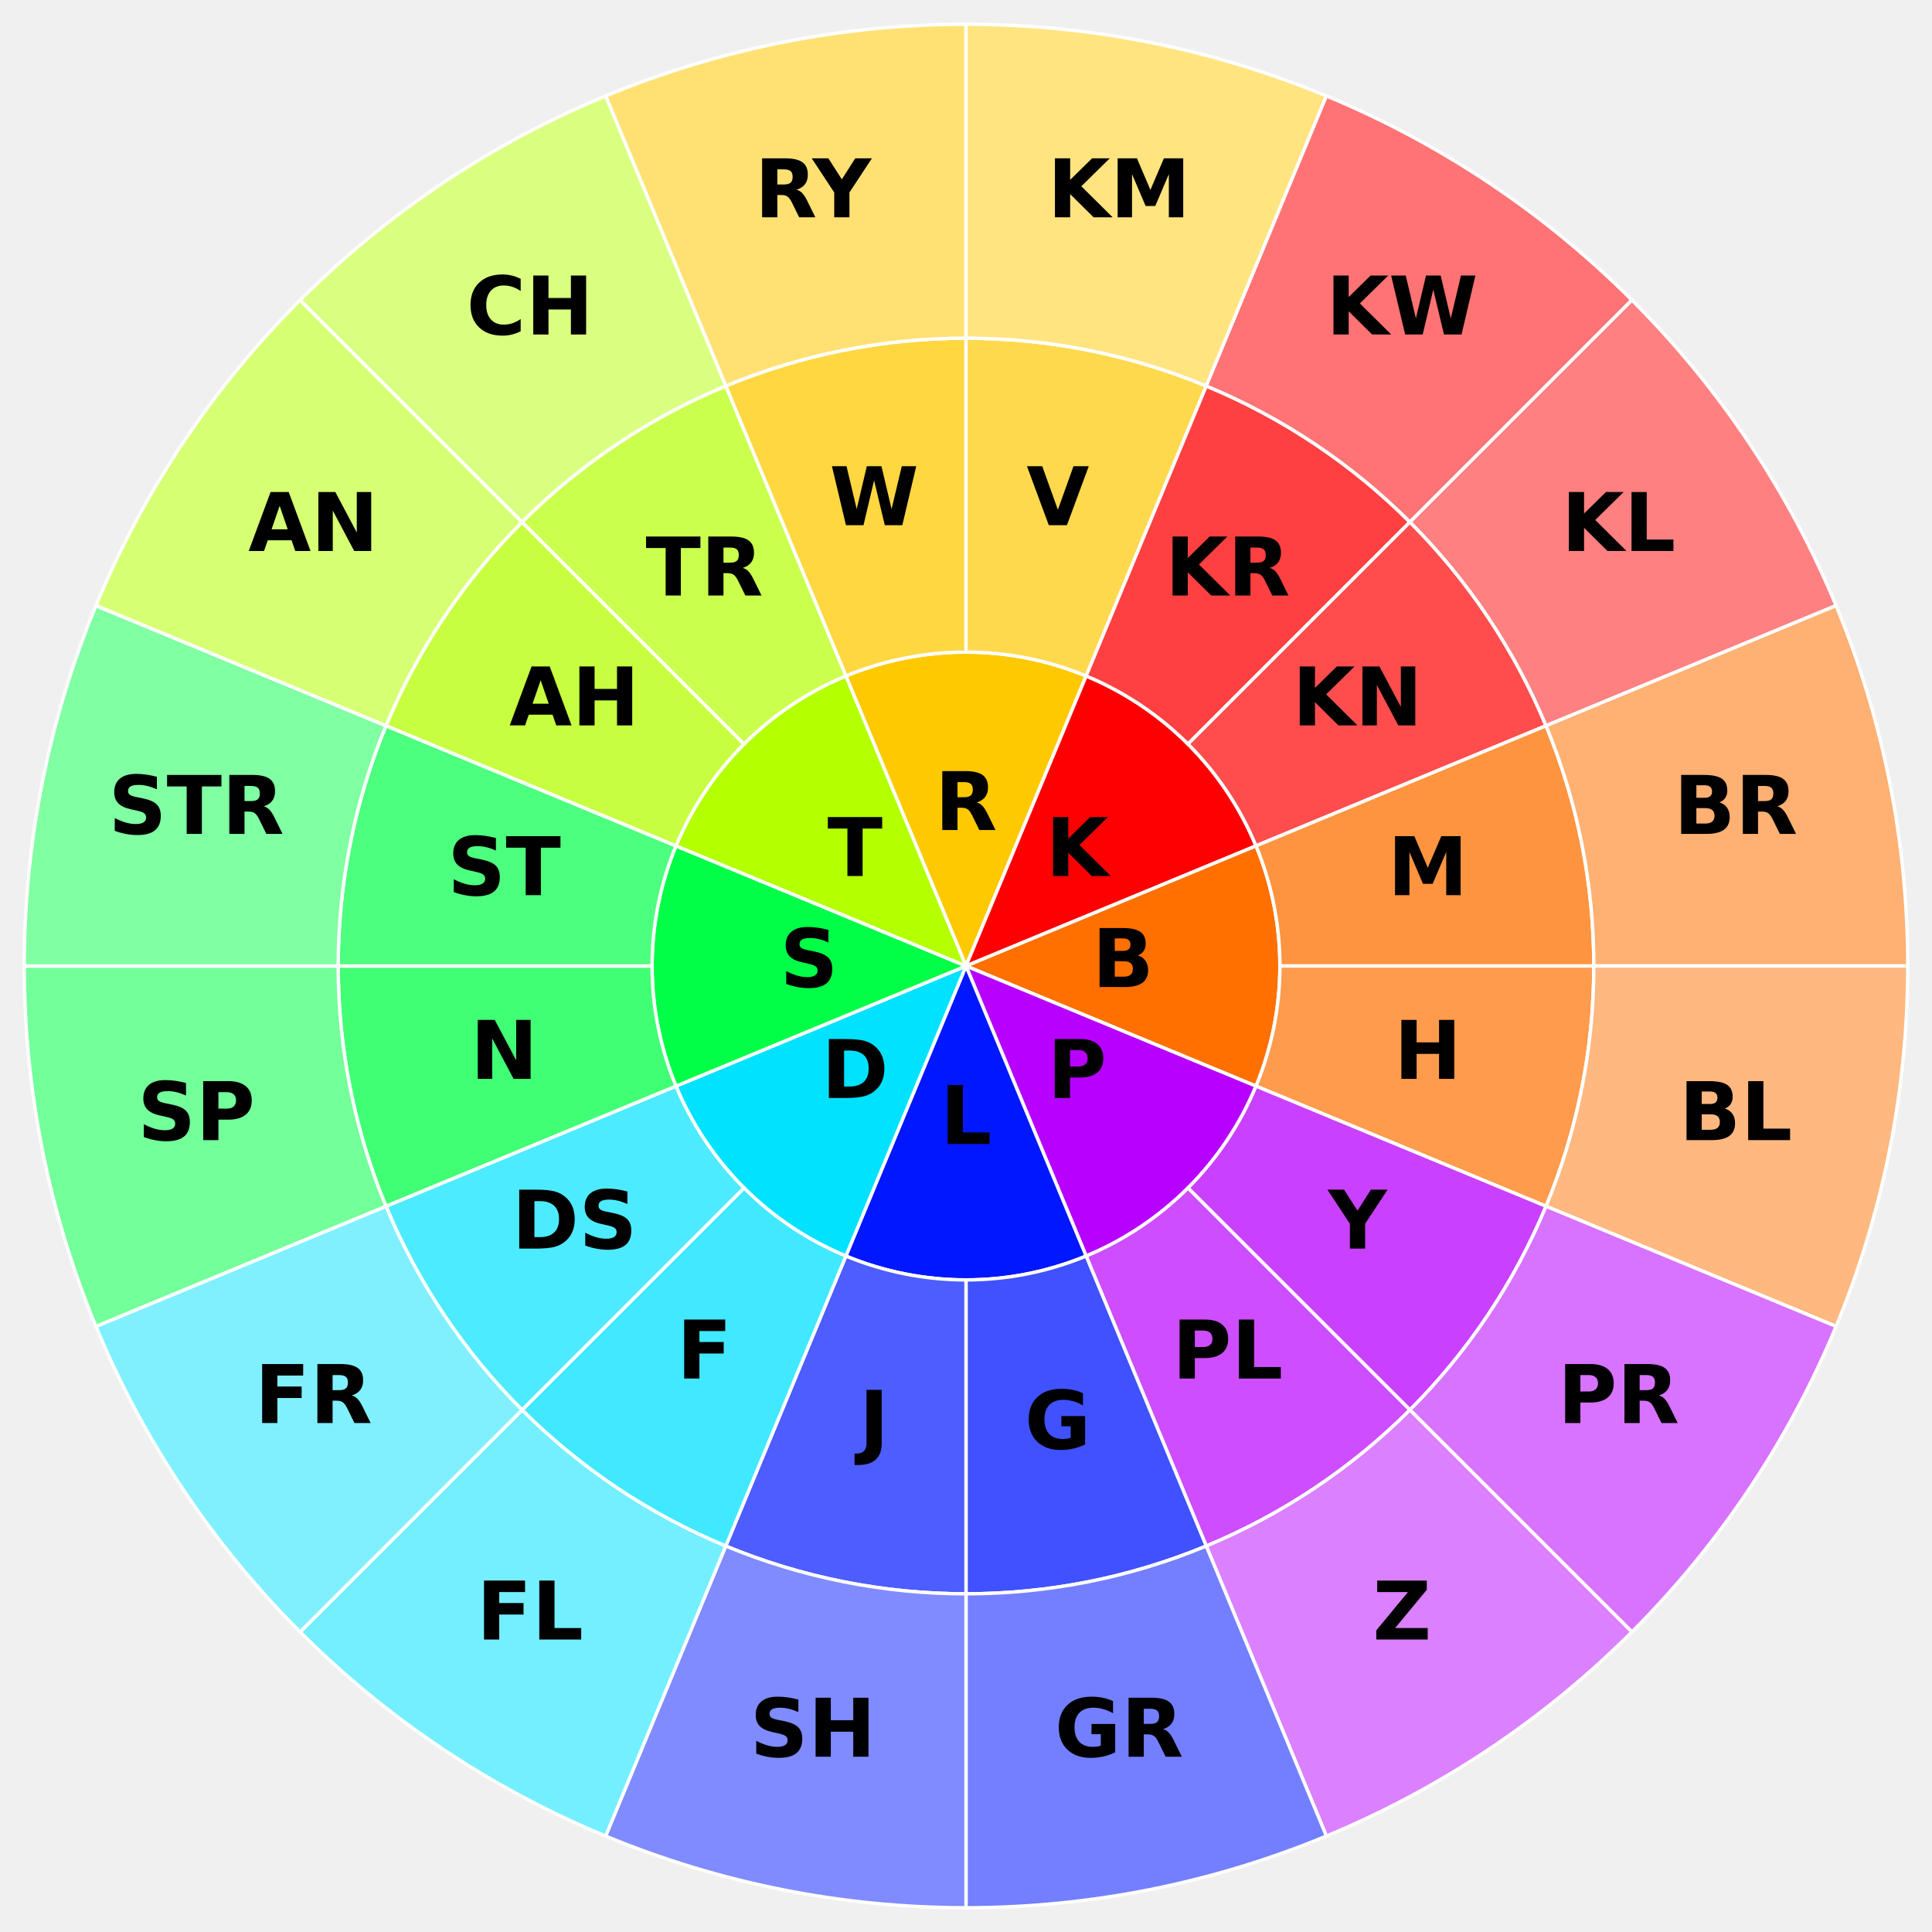
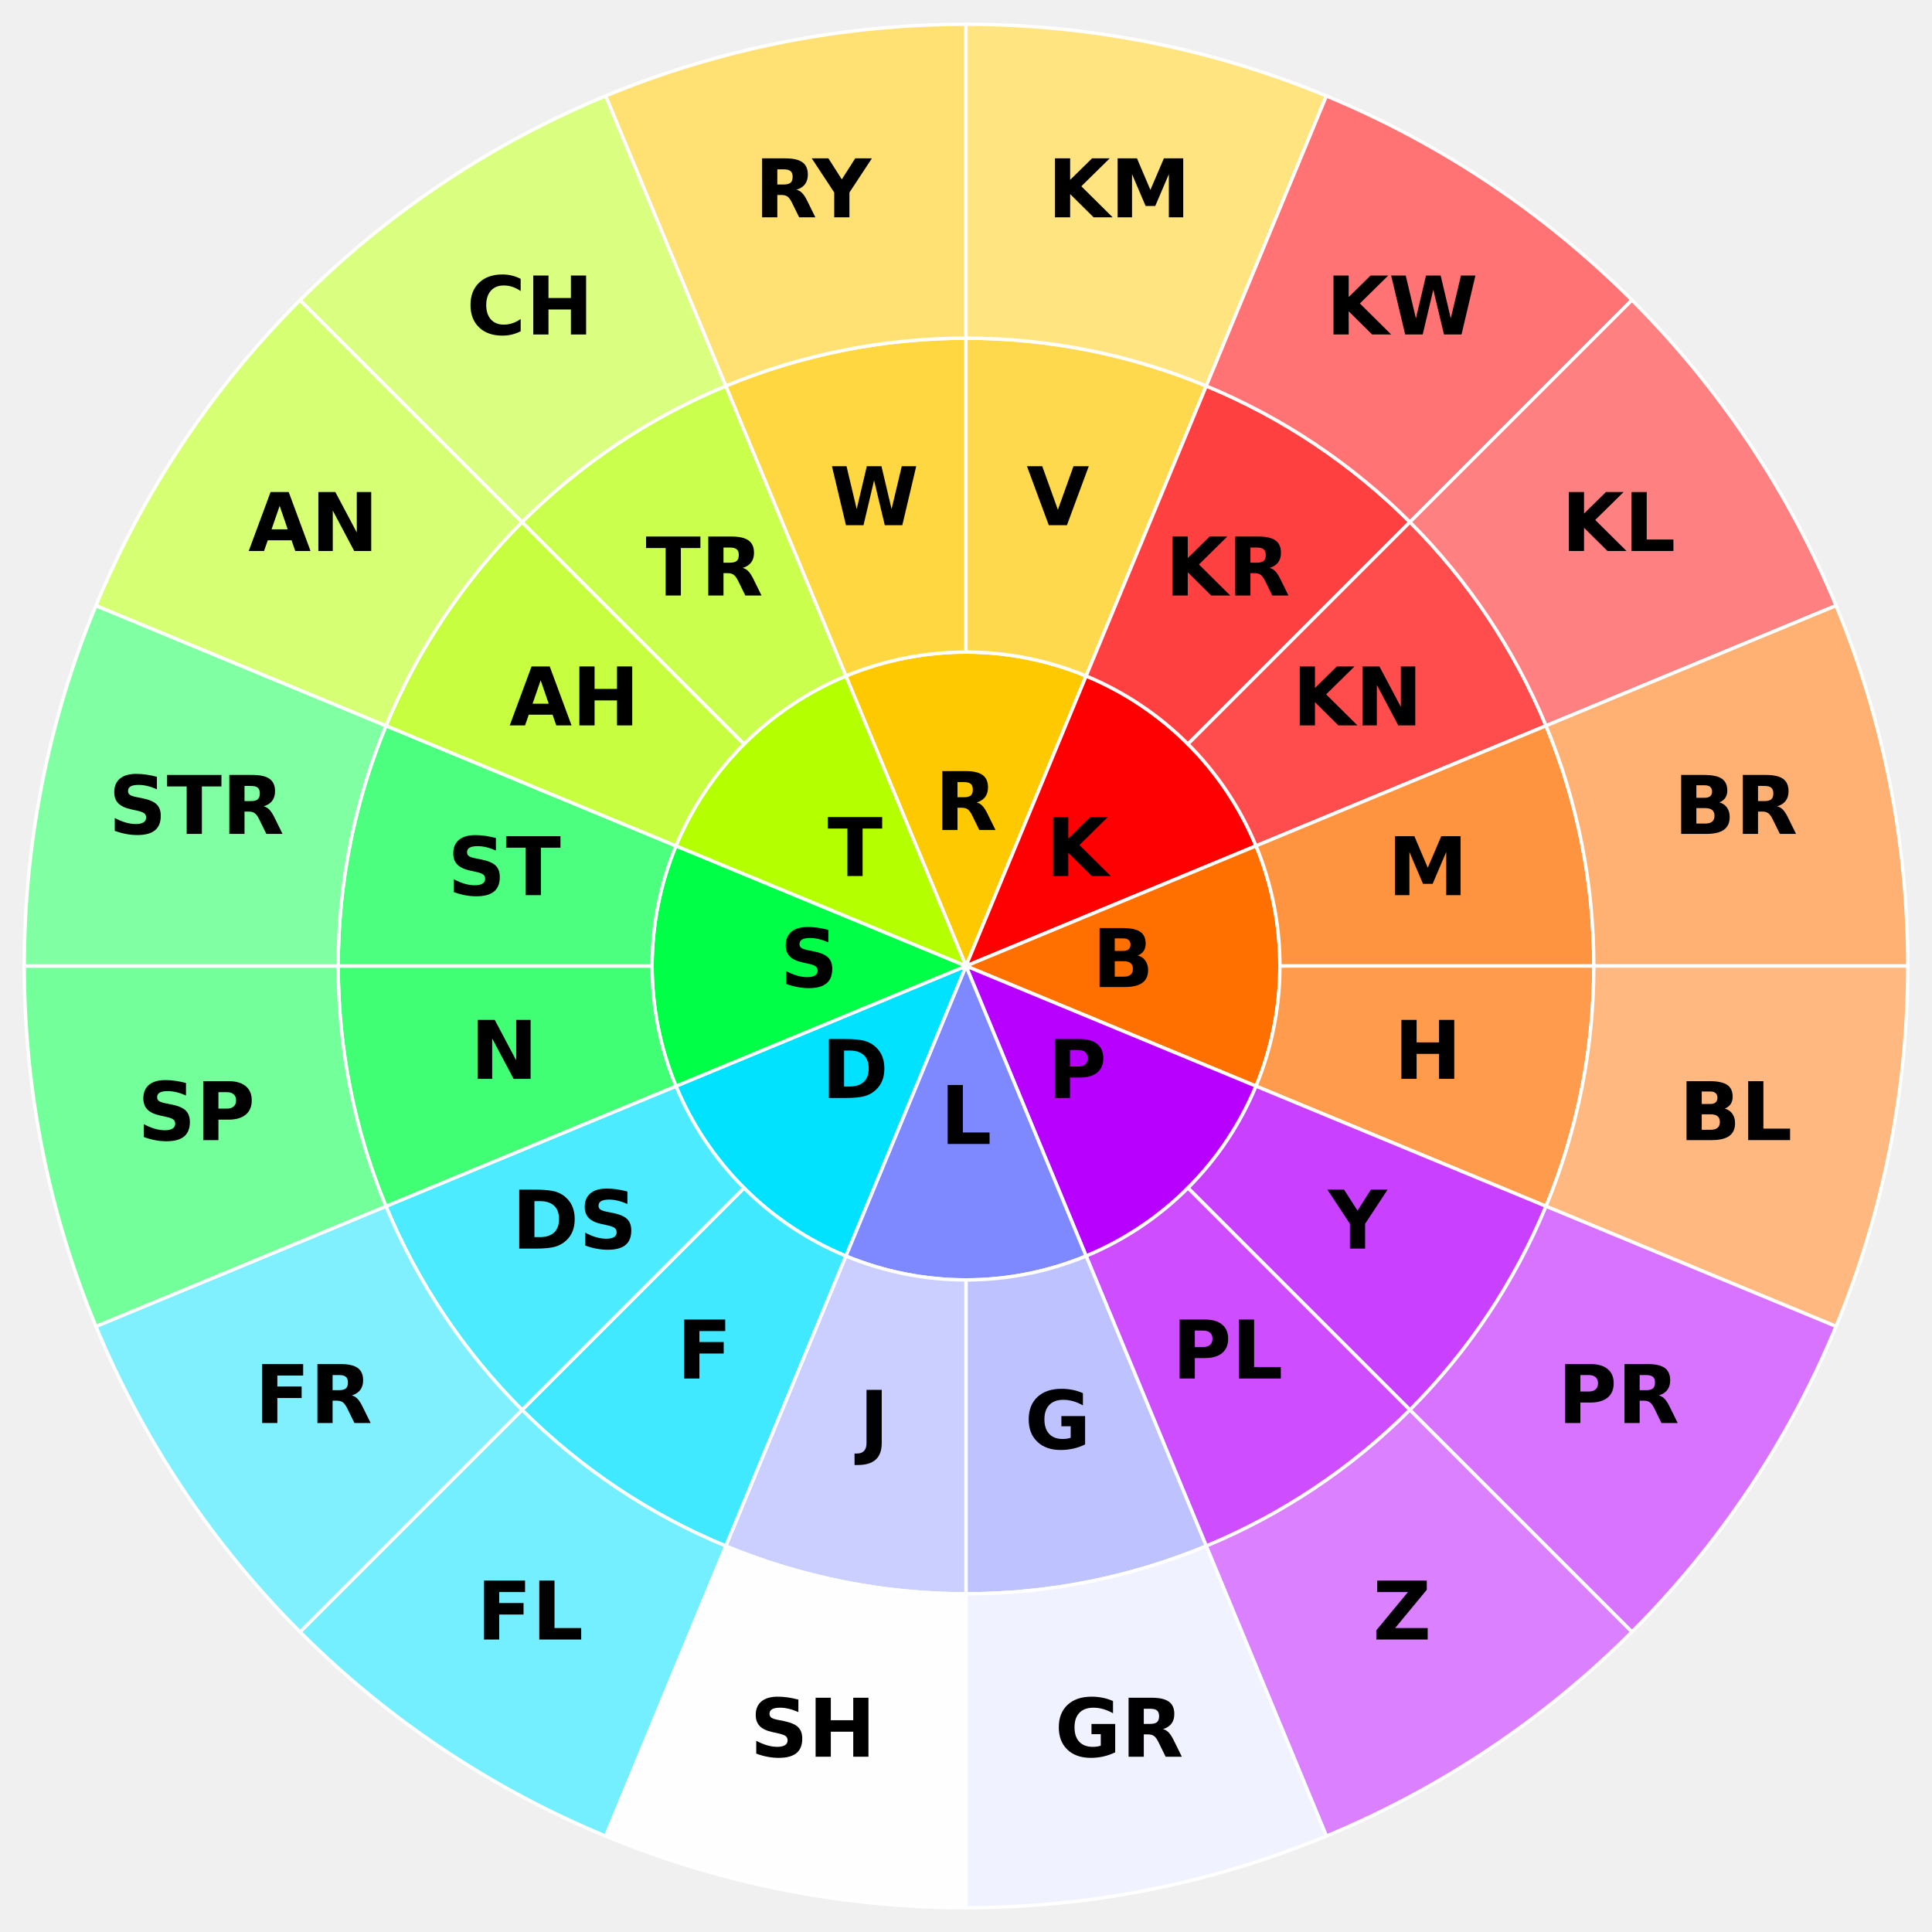
<svg xmlns="http://www.w3.org/2000/svg" xmlns:xlink="http://www.w3.org/1999/xlink" width="573.235pt" height="573.235pt" viewBox="0 0 573.235 573.235" version="1.1">
  <defs>
    <style type="text/css">*{stroke-linejoin: round; stroke-linecap: butt}</style>
  </defs>
  <g id="figure_1">
    <g id="patch_1">
      <path d="M 0 573.235  L 573.235 573.235  L 573.235 0  L 0 0  L 0 573.235  z " style="fill: none" />
    </g>
    <g id="axes_1">
      <g id="patch_2">
        <path d="M 322.26 200.568  C 310.961 195.888 298.849 193.478 286.618 193.478  C 274.387 193.478 262.275 195.888 250.975 200.568  L 286.618 286.618  C 286.618 286.618 286.618 286.618 286.618 286.618  C 286.618 286.618 286.618 286.618 286.618 286.618  z " style="fill: #ffc900; stroke: #ffffff; stroke-linejoin: miter" />
      </g>
      <g id="patch_3">
        <path d="M 372.667 250.975  C 367.986 239.675 361.126 229.407 352.477 220.758  C 343.828 212.11 333.56 205.249 322.26 200.568  L 286.618 286.618  C 286.618 286.618 286.618 286.618 286.618 286.618  C 286.618 286.618 286.618 286.618 286.618 286.618  z " style="fill: #ff0002; stroke: #ffffff; stroke-linejoin: miter" />
      </g>
      <g id="patch_4">
        <path d="M 372.667 322.26  C 377.348 310.961 379.757 298.849 379.757 286.618  C 379.757 274.387 377.348 262.275 372.667 250.975  L 286.618 286.618  C 286.618 286.618 286.618 286.618 286.618 286.618  C 286.618 286.618 286.618 286.618 286.618 286.618  z " style="fill: #ff7000; stroke: #ffffff; stroke-linejoin: miter" />
      </g>
      <g id="patch_5">
        <path d="M 322.26 372.667  C 333.56 367.986 343.828 361.126 352.477 352.477  C 361.126 343.828 367.986 333.56 372.667 322.26  L 286.618 286.618  C 286.618 286.618 286.618 286.618 286.618 286.618  C 286.618 286.618 286.618 286.618 286.618 286.618  z " style="fill: #b700ff; stroke: #ffffff; stroke-linejoin: miter" />
      </g>
      <g id="patch_6">
-         <path d="M 250.975 372.667  C 262.275 377.348 274.387 379.757 286.618 379.757  C 298.849 379.757 310.961 377.348 322.26 372.667  L 286.618 286.618  C 286.618 286.618 286.618 286.618 286.618 286.618  C 286.618 286.618 286.618 286.618 286.618 286.618  z " style="fill: #0017ff; stroke: #ffffff; stroke-linejoin: miter" />
+         <path d="M 250.975 372.667  C 262.275 377.348 274.387 379.757 286.618 379.757  C 298.849 379.757 310.961 377.348 322.26 372.667  L 286.618 286.618  C 286.618 286.618 286.618 286.618 286.618 286.618  C 286.618 286.618 286.618 286.618 286.618 286.618  z " style="fill: #7e89ff; stroke: #ffffff; stroke-linejoin: miter" />
      </g>
      <g id="patch_7">
        <path d="M 200.568 322.26  C 205.249 333.56 212.11 343.828 220.758 352.477  C 229.407 361.126 239.675 367.986 250.975 372.667  L 286.618 286.618  C 286.618 286.618 286.618 286.618 286.618 286.618  C 286.618 286.618 286.618 286.618 286.618 286.618  z " style="fill: #00e2ff; stroke: #ffffff; stroke-linejoin: miter" />
      </g>
      <g id="patch_8">
        <path d="M 200.568 250.975  C 195.888 262.275 193.478 274.387 193.478 286.618  C 193.478 298.849 195.888 310.961 200.568 322.26  L 286.618 286.618  C 286.618 286.618 286.618 286.618 286.618 286.618  C 286.618 286.618 286.618 286.618 286.618 286.618  z " style="fill: #00ff47; stroke: #ffffff; stroke-linejoin: miter" />
      </g>
      <g id="patch_9">
        <path d="M 250.975 200.568  C 239.675 205.249 229.407 212.11 220.758 220.758  C 212.11 229.407 205.249 239.675 200.568 250.975  L 286.618 286.618  C 286.618 286.618 286.618 286.618 286.618 286.618  C 286.618 286.618 286.618 286.618 286.618 286.618  z " style="fill: #b4ff00; stroke: #ffffff; stroke-linejoin: miter" />
      </g>
      <g id="patch_10">
        <path d="M 286.618 100.339  C 274.416 100.339 262.244 101.538 250.276 103.918  C 238.309 106.299 226.605 109.849 215.332 114.519  L 250.975 200.568  C 256.611 198.234 262.463 196.458 268.447 195.268  C 274.431 194.078 280.517 193.478 286.618 193.478  z " style="fill: #ffd740; stroke: #ffffff; stroke-linejoin: miter" />
      </g>
      <g id="patch_11">
        <path d="M 357.903 114.519  C 346.63 109.849 334.926 106.299 322.959 103.918  C 310.991 101.538 298.819 100.339 286.618 100.339  L 286.618 193.478  C 292.718 193.478 298.805 194.078 304.788 195.268  C 310.772 196.458 316.624 198.234 322.26 200.568  z " style="fill: #ffd94d; stroke: #ffffff; stroke-linejoin: miter" />
      </g>
      <g id="patch_12">
        <path d="M 418.336 154.899  C 409.708 146.271 400.254 138.512 390.108 131.733  C 379.963 124.954 369.176 119.188 357.903 114.519  L 322.26 200.568  C 327.897 202.903 333.29 205.786 338.363 209.175  C 343.436 212.565 348.163 216.444 352.477 220.758  z " style="fill: #ff4041; stroke: #ffffff; stroke-linejoin: miter" />
      </g>
      <g id="patch_13">
        <path d="M 458.716 215.332  C 454.047 204.059 448.281 193.272 441.502 183.127  C 434.724 172.982 426.964 163.527 418.336 154.899  L 352.477 220.758  C 356.791 225.072 360.671 229.8 364.06 234.872  C 367.449 239.945 370.332 245.338 372.667 250.975  z " style="fill: #ff4d4e; stroke: #ffffff; stroke-linejoin: miter" />
      </g>
      <g id="patch_14">
        <path d="M 472.896 286.618  C 472.896 274.416 471.697 262.244 469.317 250.276  C 466.936 238.309 463.386 226.605 458.716 215.332  L 372.667 250.975  C 375.002 256.611 376.777 262.463 377.967 268.447  C 379.157 274.431 379.757 280.517 379.757 286.618  z " style="fill: #ff9440; stroke: #ffffff; stroke-linejoin: miter" />
      </g>
      <g id="patch_15">
        <path d="M 458.716 357.903  C 463.386 346.63 466.936 334.926 469.317 322.959  C 471.697 310.991 472.896 298.819 472.896 286.618  L 379.757 286.618  C 379.757 292.718 379.157 298.805 377.967 304.788  C 376.777 310.772 375.002 316.624 372.667 322.26  z " style="fill: #ff9b4d; stroke: #ffffff; stroke-linejoin: miter" />
      </g>
      <g id="patch_16">
        <path d="M 418.336 418.336  C 426.964 409.708 434.724 400.254 441.502 390.108  C 448.281 379.963 454.047 369.176 458.716 357.903  L 372.667 322.26  C 370.332 327.897 367.449 333.29 364.06 338.363  C 360.671 343.436 356.791 348.163 352.477 352.477  z " style="fill: #c940ff; stroke: #ffffff; stroke-linejoin: miter" />
      </g>
      <g id="patch_17">
        <path d="M 357.903 458.716  C 369.176 454.047 379.963 448.281 390.108 441.502  C 400.254 434.724 409.708 426.964 418.336 418.336  L 352.477 352.477  C 348.163 356.791 343.436 360.671 338.363 364.06  C 333.29 367.449 327.897 370.332 322.26 372.667  z " style="fill: #cd4dff; stroke: #ffffff; stroke-linejoin: miter" />
      </g>
      <g id="patch_18">
-         <path d="M 286.618 472.896  C 298.819 472.896 310.991 471.697 322.959 469.317  C 334.926 466.936 346.63 463.386 357.903 458.716  L 322.26 372.667  C 316.624 375.002 310.772 376.777 304.788 377.967  C 298.805 379.157 292.718 379.757 286.618 379.757  z " style="fill: #4051ff; stroke: #ffffff; stroke-linejoin: miter" />
+         <path d="M 286.618 472.896  C 298.819 472.896 310.991 471.697 322.959 469.317  C 334.926 466.936 346.63 463.386 357.903 458.716  L 322.26 372.667  C 316.624 375.002 310.772 376.777 304.788 377.967  C 298.805 379.157 292.718 379.757 286.618 379.757  z " style="fill: #bec3ff; stroke: #ffffff; stroke-linejoin: miter" />
      </g>
      <g id="patch_19">
-         <path d="M 215.332 458.716  C 226.605 463.386 238.309 466.936 250.276 469.317  C 262.244 471.697 274.416 472.896 286.618 472.896  L 286.618 379.757  C 280.517 379.757 274.431 379.157 268.447 377.967  C 262.463 376.777 256.611 375.002 250.975 372.667  z " style="fill: #4d5dff; stroke: #ffffff; stroke-linejoin: miter" />
+         <path d="M 215.332 458.716  C 226.605 463.386 238.309 466.936 250.276 469.317  C 262.244 471.697 274.416 472.896 286.618 472.896  L 286.618 379.757  C 280.517 379.757 274.431 379.157 268.447 377.967  C 262.463 376.777 256.611 375.002 250.975 372.667  z " style="fill: #cbcfff; stroke: #ffffff; stroke-linejoin: miter" />
      </g>
      <g id="patch_20">
        <path d="M 154.899 418.336  C 163.527 426.964 172.982 434.724 183.127 441.502  C 193.272 448.281 204.059 454.047 215.332 458.716  L 250.975 372.667  C 245.338 370.332 239.945 367.449 234.872 364.06  C 229.8 360.671 225.072 356.791 220.758 352.477  z " style="fill: #40e9ff; stroke: #ffffff; stroke-linejoin: miter" />
      </g>
      <g id="patch_21">
        <path d="M 114.519 357.903  C 119.188 369.176 124.954 379.963 131.733 390.108  C 138.512 400.254 146.271 409.708 154.899 418.336  L 220.758 352.477  C 216.444 348.163 212.565 343.436 209.175 338.363  C 205.786 333.29 202.903 327.897 200.568 322.26  z " style="fill: #4debff; stroke: #ffffff; stroke-linejoin: miter" />
      </g>
      <g id="patch_22">
        <path d="M 100.339 286.618  C 100.339 298.819 101.538 310.991 103.918 322.959  C 106.299 334.926 109.849 346.63 114.519 357.903  L 200.568 322.26  C 198.234 316.624 196.458 310.772 195.268 304.788  C 194.078 298.805 193.478 292.718 193.478 286.618  z " style="fill: #40ff75; stroke: #ffffff; stroke-linejoin: miter" />
      </g>
      <g id="patch_23">
        <path d="M 114.519 215.332  C 109.849 226.605 106.299 238.309 103.918 250.276  C 101.538 262.244 100.339 274.416 100.339 286.618  L 193.478 286.618  C 193.478 280.517 194.078 274.431 195.268 268.447  C 196.458 262.463 198.234 256.611 200.568 250.975  z " style="fill: #4dff7e; stroke: #ffffff; stroke-linejoin: miter" />
      </g>
      <g id="patch_24">
        <path d="M 154.899 154.899  C 146.271 163.527 138.512 172.982 131.733 183.127  C 124.954 193.272 119.188 204.059 114.519 215.332  L 200.568 250.975  C 202.903 245.338 205.786 239.945 209.175 234.872  C 212.565 229.8 216.444 225.072 220.758 220.758  z " style="fill: #c7ff40; stroke: #ffffff; stroke-linejoin: miter" />
      </g>
      <g id="patch_25">
        <path d="M 215.332 114.519  C 204.059 119.188 193.272 124.954 183.127 131.733  C 172.982 138.512 163.527 146.271 154.899 154.899  L 220.758 220.758  C 225.072 216.444 229.8 212.565 234.872 209.175  C 239.945 205.786 245.338 202.903 250.975 200.568  z " style="fill: #cbff4d; stroke: #ffffff; stroke-linejoin: miter" />
      </g>
      <g id="patch_26">
        <path d="M 286.618 7.2  C 268.315 7.2 250.057 8.998 232.106 12.569  C 214.155 16.14 196.598 21.465 179.689 28.469  L 215.332 114.519  C 226.605 109.849 238.309 106.299 250.276 103.918  C 262.244 101.538 274.416 100.339 286.618 100.339  z " style="fill: #ffe173; stroke: #ffffff; stroke-linejoin: miter" />
      </g>
      <g id="patch_27">
        <path d="M 393.546 28.469  C 376.637 21.465 359.08 16.14 341.129 12.569  C 323.178 8.998 304.92 7.2 286.618 7.2  L 286.618 100.339  C 298.819 100.339 310.991 101.538 322.959 103.918  C 334.926 106.299 346.63 109.849 357.903 114.519  z " style="fill: #ffe480; stroke: #ffffff; stroke-linejoin: miter" />
      </g>
      <g id="patch_28">
        <path d="M 484.196 89.04  C 471.254 76.098 457.072 64.459 441.854 54.29  C 426.636 44.122 410.455 35.473 393.546 28.469  L 357.903 114.519  C 369.176 119.188 379.963 124.954 390.108 131.733  C 400.254 138.512 409.708 146.271 418.336 154.899  z " style="fill: #ff7374; stroke: #ffffff; stroke-linejoin: miter" />
      </g>
      <g id="patch_29">
        <path d="M 544.766 179.689  C 537.762 162.78 529.113 146.599 518.945 131.381  C 508.777 116.164 497.138 101.981 484.196 89.04  L 418.336 154.899  C 426.964 163.527 434.724 172.982 441.502 183.127  C 448.281 193.272 454.047 204.059 458.716 215.332  z " style="fill: #ff8080; stroke: #ffffff; stroke-linejoin: miter" />
      </g>
      <g id="patch_30">
        <path d="M 566.035 286.618  C 566.035 268.315 564.237 250.057 560.666 232.106  C 557.096 214.155 551.77 196.598 544.766 179.689  L 458.716 215.332  C 463.386 226.605 466.936 238.309 469.317 250.276  C 471.697 262.244 472.896 274.416 472.896 286.618  z " style="fill: #ffb073; stroke: #ffffff; stroke-linejoin: miter" />
      </g>
      <g id="patch_31">
        <path d="M 544.766 393.546  C 551.77 376.637 557.096 359.08 560.666 341.129  C 564.237 323.178 566.035 304.92 566.035 286.618  L 472.896 286.618  C 472.896 298.819 471.697 310.991 469.317 322.959  C 466.936 334.926 463.386 346.63 458.716 357.903  z " style="fill: #ffb880; stroke: #ffffff; stroke-linejoin: miter" />
      </g>
      <g id="patch_32">
        <path d="M 484.196 484.196  C 497.138 471.254 508.777 457.072 518.945 441.854  C 529.113 426.636 537.762 410.455 544.766 393.546  L 458.716 357.903  C 454.047 369.176 448.281 379.963 441.502 390.108  C 434.724 400.254 426.964 409.708 418.336 418.336  z " style="fill: #d773ff; stroke: #ffffff; stroke-linejoin: miter" />
      </g>
      <g id="patch_33">
        <path d="M 393.546 544.766  C 410.455 537.762 426.636 529.113 441.854 518.945  C 457.072 508.777 471.254 497.138 484.196 484.196  L 418.336 418.336  C 409.708 426.964 400.254 434.724 390.108 441.502  C 379.963 448.281 369.176 454.047 357.903 458.716  z " style="fill: #db80ff; stroke: #ffffff; stroke-linejoin: miter" />
      </g>
      <g id="patch_34">
-         <path d="M 286.618 566.035  C 304.92 566.035 323.178 564.237 341.129 560.666  C 359.08 557.096 376.637 551.77 393.546 544.766  L 357.903 458.716  C 346.63 463.386 334.926 466.936 322.959 469.317  C 310.991 471.697 298.819 472.896 286.618 472.896  z " style="fill: #737fff; stroke: #ffffff; stroke-linejoin: miter" />
+         <path d="M 286.618 566.035  C 304.92 566.035 323.178 564.237 341.129 560.666  C 359.08 557.096 376.637 551.77 393.546 544.766  L 357.903 458.716  C 346.63 463.386 334.926 466.936 322.959 469.317  C 310.991 471.697 298.819 472.896 286.618 472.896  z " style="fill: #f1f2ff; stroke: #ffffff; stroke-linejoin: miter" />
      </g>
      <g id="patch_35">
-         <path d="M 179.689 544.766  C 196.598 551.77 214.155 557.096 232.106 560.666  C 250.057 564.237 268.315 566.035 286.618 566.035  L 286.618 472.896  C 274.416 472.896 262.244 471.697 250.276 469.317  C 238.309 466.936 226.605 463.386 215.332 458.716  z " style="fill: #808bff; stroke: #ffffff; stroke-linejoin: miter" />
+         <path d="M 179.689 544.766  C 196.598 551.77 214.155 557.096 232.106 560.666  C 250.057 564.237 268.315 566.035 286.618 566.035  L 286.618 472.896  C 274.416 472.896 262.244 471.697 250.276 469.317  C 238.309 466.936 226.605 463.386 215.332 458.716  z " style="fill: #fefeff; stroke: #ffffff; stroke-linejoin: miter" />
      </g>
      <g id="patch_36">
        <path d="M 89.04 484.196  C 101.981 497.138 116.164 508.777 131.381 518.945  C 146.599 529.113 162.78 537.762 179.689 544.766  L 215.332 458.716  C 204.059 454.047 193.272 448.281 183.127 441.502  C 172.982 434.724 163.527 426.964 154.899 418.336  z " style="fill: #73efff; stroke: #ffffff; stroke-linejoin: miter" />
      </g>
      <g id="patch_37">
        <path d="M 28.469 393.546  C 35.473 410.455 44.122 426.636 54.29 441.854  C 64.459 457.072 76.098 471.254 89.04 484.196  L 154.899 418.336  C 146.271 409.708 138.512 400.254 131.733 390.108  C 124.954 379.963 119.188 369.176 114.519 357.903  z " style="fill: #80f0ff; stroke: #ffffff; stroke-linejoin: miter" />
      </g>
      <g id="patch_38">
        <path d="M 7.2 286.618  C 7.2 304.92 8.998 323.178 12.569 341.129  C 16.14 359.08 21.465 376.637 28.469 393.546  L 114.519 357.903  C 109.849 346.63 106.299 334.926 103.918 322.959  C 101.538 310.991 100.339 298.819 100.339 286.618  z " style="fill: #73ff9a; stroke: #ffffff; stroke-linejoin: miter" />
      </g>
      <g id="patch_39">
        <path d="M 28.469 179.689  C 21.465 196.598 16.14 214.155 12.569 232.106  C 8.998 250.057 7.2 268.315 7.2 286.618  L 100.339 286.618  C 100.339 274.416 101.538 262.244 103.918 250.276  C 106.299 238.309 109.849 226.605 114.519 215.332  z " style="fill: #80ffa3; stroke: #ffffff; stroke-linejoin: miter" />
      </g>
      <g id="patch_40">
        <path d="M 89.04 89.04  C 76.098 101.981 64.459 116.164 54.29 131.381  C 44.122 146.599 35.473 162.78 28.469 179.689  L 114.519 215.332  C 119.188 204.059 124.954 193.272 131.733 183.127  C 138.512 172.982 146.271 163.527 154.899 154.899  z " style="fill: #d6ff73; stroke: #ffffff; stroke-linejoin: miter" />
      </g>
      <g id="patch_41">
        <path d="M 179.689 28.469  C 162.78 35.473 146.599 44.122 131.381 54.29  C 116.164 64.459 101.981 76.098 89.04 89.04  L 154.899 154.899  C 163.527 146.271 172.982 138.512 183.127 131.733  C 193.272 124.954 204.059 119.188 215.332 114.519  z " style="fill: #daff80; stroke: #ffffff; stroke-linejoin: miter" />
      </g>
      <g id="matplotlib.axis_1" />
      <g id="matplotlib.axis_2" />
      <g id="text_1">
        <g transform="translate(277.3776 246.2824) scale(0.24 -0.24)">
          <defs>
            <path id="DejaVuSans-Bold-35" d="M 2297 2597  Q 2675 2597 2839 2737  Q 3003 2878 3003 3200  Q 3003 3519 2839 3656  Q 2675 3794 2297 3794  L 1791 3794  L 1791 2597  L 2297 2597  z M 1791 1766  L 1791 0  L 588 0  L 588 4666  L 2425 4666  Q 3347 4666 3776 4356  Q 4206 4047 4206 3378  Q 4206 2916 3982 2619  Q 3759 2322 3309 2181  Q 3556 2125 3751 1926  Q 3947 1728 4147 1325  L 4800 0  L 3519 0  L 2950 1159  Q 2778 1509 2601 1637  Q 2425 1766 2131 1766  L 1791 1766  z " transform="scale(0.015625)" />
          </defs>
          <use xlink:href="#DejaVuSans-Bold-35" />
        </g>
      </g>
      <g id="text_2">
        <g transform="translate(310.2492 259.9223) scale(0.24 -0.24)">
          <defs>
            <path id="DejaVuSans-Bold-2e" d="M 588 4666  L 1791 4666  L 1791 2963  L 3525 4666  L 4922 4666  L 2675 2456  L 5153 0  L 3647 0  L 1791 1838  L 1791 0  L 588 0  L 588 4666  z " transform="scale(0.015625)" />
          </defs>
          <use xlink:href="#DejaVuSans-Bold-2e" />
        </g>
      </g>
      <g id="text_3">
        <g transform="translate(324.041 292.852) scale(0.24 -0.24)">
          <defs>
            <path id="DejaVuSans-Bold-25" d="M 2456 2859  Q 2741 2859 2887 2984  Q 3034 3109 3034 3353  Q 3034 3594 2887 3720  Q 2741 3847 2456 3847  L 1791 3847  L 1791 2859  L 2456 2859  z M 2497 819  Q 2859 819 3042 972  Q 3225 1125 3225 1434  Q 3225 1738 3044 1889  Q 2863 2041 2497 2041  L 1791 2041  L 1791 819  L 2497 819  z M 3616 2497  Q 4003 2384 4215 2081  Q 4428 1778 4428 1338  Q 4428 663 3972 331  Q 3516 0 2584 0  L 588 0  L 588 4666  L 2394 4666  Q 3366 4666 3802 4372  Q 4238 4078 4238 3431  Q 4238 3091 4078 2852  Q 3919 2613 3616 2497  z " transform="scale(0.015625)" />
          </defs>
          <use xlink:href="#DejaVuSans-Bold-25" />
        </g>
      </g>
      <g id="text_4">
        <g transform="translate(310.7517 325.7817) scale(0.24 -0.24)">
          <defs>
            <path id="DejaVuSans-Bold-33" d="M 588 4666  L 2584 4666  Q 3475 4666 3951 4270  Q 4428 3875 4428 3144  Q 4428 2409 3951 2014  Q 3475 1619 2584 1619  L 1791 1619  L 1791 0  L 588 0  L 588 4666  z M 1791 3794  L 1791 2491  L 2456 2491  Q 2806 2491 2997 2661  Q 3188 2831 3188 3144  Q 3188 3456 2997 3625  Q 2806 3794 2456 3794  L 1791 3794  z " transform="scale(0.015625)" />
          </defs>
          <use xlink:href="#DejaVuSans-Bold-33" />
        </g>
      </g>
      <g id="text_5">
        <g transform="translate(278.9713 339.4216) scale(0.24 -0.24)">
          <defs>
            <path id="DejaVuSans-Bold-2f" d="M 588 4666  L 1791 4666  L 1791 909  L 3903 909  L 3903 0  L 588 0  L 588 4666  z " transform="scale(0.015625)" />
          </defs>
          <use xlink:href="#DejaVuSans-Bold-2f" />
        </g>
      </g>
      <g id="text_6">
        <g transform="translate(243.726 325.7817) scale(0.24 -0.24)">
          <defs>
            <path id="DejaVuSans-Bold-27" d="M 1791 3756  L 1791 909  L 2222 909  Q 2959 909 3348 1275  Q 3738 1641 3738 2338  Q 3738 3031 3350 3393  Q 2963 3756 2222 3756  L 1791 3756  z M 588 4666  L 1856 4666  Q 2919 4666 3439 4514  Q 3959 4363 4331 4000  Q 4659 3684 4818 3271  Q 4978 2859 4978 2338  Q 4978 1809 4818 1395  Q 4659 981 4331 666  Q 3956 303 3431 151  Q 2906 0 1856 0  L 588 0  L 588 4666  z " transform="scale(0.015625)" />
          </defs>
          <use xlink:href="#DejaVuSans-Bold-27" />
        </g>
      </g>
      <g id="text_7">
        <g transform="translate(231.4061 292.852) scale(0.24 -0.24)">
          <defs>
            <path id="DejaVuSans-Bold-36" d="M 3834 4519  L 3834 3531  Q 3450 3703 3084 3790  Q 2719 3878 2394 3878  Q 1963 3878 1756 3759  Q 1550 3641 1550 3391  Q 1550 3203 1689 3098  Q 1828 2994 2194 2919  L 2706 2816  Q 3484 2659 3812 2340  Q 4141 2022 4141 1434  Q 4141 663 3683 286  Q 3225 -91 2284 -91  Q 1841 -91 1394 -6  Q 947 78 500 244  L 500 1259  Q 947 1022 1364 901  Q 1781 781 2169 781  Q 2563 781 2772 912  Q 2981 1044 2981 1288  Q 2981 1506 2839 1625  Q 2697 1744 2272 1838  L 1806 1941  Q 1106 2091 782 2419  Q 459 2747 459 3303  Q 459 4000 909 4375  Q 1359 4750 2203 4750  Q 2588 4750 2994 4692  Q 3400 4634 3834 4519  z " transform="scale(0.015625)" />
          </defs>
          <use xlink:href="#DejaVuSans-Bold-36" />
        </g>
      </g>
      <g id="text_8">
        <g transform="translate(245.5017 259.9223) scale(0.24 -0.24)">
          <defs>
            <path id="DejaVuSans-Bold-37" d="M 31 4666  L 4331 4666  L 4331 3756  L 2784 3756  L 2784 0  L 1581 0  L 1581 3756  L 31 3756  L 31 4666  z " transform="scale(0.015625)" />
          </defs>
          <use xlink:href="#DejaVuSans-Bold-37" />
        </g>
      </g>
      <g id="text_9">
        <g transform="translate(246.1261 155.8276) scale(0.24 -0.24)">
          <defs>
            <path id="DejaVuSans-Bold-3a" d="M 191 4666  L 1344 4666  L 2150 1275  L 2950 4666  L 4109 4666  L 4909 1275  L 5716 4666  L 6859 4666  L 5759 0  L 4372 0  L 3525 3547  L 2688 0  L 1300 0  L 191 4666  z " transform="scale(0.015625)" />
          </defs>
          <use xlink:href="#DejaVuSans-Bold-3a" />
        </g>
      </g>
      <g id="text_10">
        <g transform="translate(304.5866 155.8276) scale(0.24 -0.24)">
          <defs>
            <path id="DejaVuSans-Bold-39" d="M 31 4666  L 1241 4666  L 2478 1222  L 3713 4666  L 4922 4666  L 3194 0  L 1759 0  L 31 4666  z " transform="scale(0.015625)" />
          </defs>
          <use xlink:href="#DejaVuSans-Bold-39" />
        </g>
      </g>
      <g id="text_11">
        <g transform="translate(345.6975 176.6884) scale(0.24 -0.24)">
          <use xlink:href="#DejaVuSans-Bold-2e" />
          <use xlink:href="#DejaVuSans-Bold-35" transform="translate(77.48438 0)" />
        </g>
      </g>
      <g id="text_12">
        <g transform="translate(383.4406 215.2339) scale(0.24 -0.24)">
          <defs>
            <path id="DejaVuSans-Bold-31" d="M 588 4666  L 1931 4666  L 3628 1466  L 3628 4666  L 4769 4666  L 4769 0  L 3425 0  L 1728 3200  L 1728 0  L 588 0  L 588 4666  z " transform="scale(0.015625)" />
          </defs>
          <use xlink:href="#DejaVuSans-Bold-2e" />
          <use xlink:href="#DejaVuSans-Bold-31" transform="translate(77.48438 0)" />
        </g>
      </g>
      <g id="text_13">
        <g transform="translate(411.7001 265.5961) scale(0.24 -0.24)">
          <defs>
            <path id="DejaVuSans-Bold-30" d="M 588 4666  L 2119 4666  L 3181 2169  L 4250 4666  L 5778 4666  L 5778 0  L 4641 0  L 4641 3413  L 3566 897  L 2803 897  L 1728 3413  L 1728 0  L 588 0  L 588 4666  z " transform="scale(0.015625)" />
          </defs>
          <use xlink:href="#DejaVuSans-Bold-30" />
        </g>
      </g>
      <g id="text_14">
        <g transform="translate(413.5994 320.1078) scale(0.24 -0.24)">
          <defs>
            <path id="DejaVuSans-Bold-2b" d="M 588 4666  L 1791 4666  L 1791 2888  L 3566 2888  L 3566 4666  L 4769 4666  L 4769 0  L 3566 0  L 3566 1978  L 1791 1978  L 1791 0  L 588 0  L 588 4666  z " transform="scale(0.015625)" />
          </defs>
          <use xlink:href="#DejaVuSans-Bold-2b" />
        </g>
      </g>
      <g id="text_15">
        <g transform="translate(394.0925 370.47) scale(0.24 -0.24)">
          <defs>
            <path id="DejaVuSans-Bold-3c" d="M -63 4666  L 1253 4666  L 2316 3003  L 3378 4666  L 4697 4666  L 2919 1966  L 2919 0  L 1716 0  L 1716 1966  L -63 4666  z " transform="scale(0.015625)" />
          </defs>
          <use xlink:href="#DejaVuSans-Bold-3c" />
        </g>
      </g>
      <g id="text_16">
        <g transform="translate(347.7938 409.0156) scale(0.24 -0.24)">
          <use xlink:href="#DejaVuSans-Bold-33" />
          <use xlink:href="#DejaVuSans-Bold-2f" transform="translate(73.29688 0)" />
        </g>
      </g>
      <g id="text_17">
        <g transform="translate(304.0241 429.8763) scale(0.24 -0.24)">
          <defs>
            <path id="DejaVuSans-Bold-2a" d="M 4781 347  Q 4331 128 3847 18  Q 3363 -91 2847 -91  Q 1681 -91 1000 561  Q 319 1213 319 2328  Q 319 3456 1012 4103  Q 1706 4750 2913 4750  Q 3378 4750 3804 4662  Q 4231 4575 4609 4403  L 4609 3438  Q 4219 3659 3833 3768  Q 3447 3878 3059 3878  Q 2341 3878 1952 3476  Q 1563 3075 1563 2328  Q 1563 1588 1938 1184  Q 2313 781 3003 781  Q 3191 781 3352 804  Q 3513 828 3641 878  L 3641 1784  L 2906 1784  L 2906 2591  L 4781 2591  L 4781 347  z " transform="scale(0.015625)" />
          </defs>
          <use xlink:href="#DejaVuSans-Bold-2a" />
        </g>
      </g>
      <g id="text_18">
        <g transform="translate(254.8974 429.8763) scale(0.24 -0.24)">
          <defs>
            <path id="DejaVuSans-Bold-2d" d="M 588 4666  L 1791 4666  L 1791 453  Q 1791 -419 1317 -850  Q 844 -1281 -116 -1281  L -359 -1281  L -359 -372  L -172 -372  Q 203 -372 395 -162  Q 588 47 588 453  L 588 4666  z " transform="scale(0.015625)" />
          </defs>
          <use xlink:href="#DejaVuSans-Bold-2d" />
        </g>
      </g>
      <g id="text_19">
        <g transform="translate(200.802 409.0156) scale(0.24 -0.24)">
          <defs>
            <path id="DejaVuSans-Bold-29" d="M 588 4666  L 3834 4666  L 3834 3756  L 1791 3756  L 1791 2888  L 3713 2888  L 3713 1978  L 1791 1978  L 1791 0  L 588 0  L 588 4666  z " transform="scale(0.015625)" />
          </defs>
          <use xlink:href="#DejaVuSans-Bold-29" />
        </g>
      </g>
      <g id="text_20">
        <g transform="translate(151.8502 370.47) scale(0.24 -0.24)">
          <use xlink:href="#DejaVuSans-Bold-27" />
          <use xlink:href="#DejaVuSans-Bold-36" transform="translate(83.01562 0)" />
        </g>
      </g>
      <g id="text_21">
        <g transform="translate(139.5508 320.1078) scale(0.24 -0.24)">
          <use xlink:href="#DejaVuSans-Bold-31" />
        </g>
      </g>
      <g id="text_22">
        <g transform="translate(132.7651 265.5961) scale(0.24 -0.24)">
          <use xlink:href="#DejaVuSans-Bold-36" />
          <use xlink:href="#DejaVuSans-Bold-37" transform="translate(72.01562 0)" />
        </g>
      </g>
      <g id="text_23">
        <g transform="translate(151.1246 215.2339) scale(0.24 -0.24)">
          <defs>
            <path id="DejaVuSans-Bold-24" d="M 3419 850  L 1538 850  L 1241 0  L 31 0  L 1759 4666  L 3194 4666  L 4922 0  L 3713 0  L 3419 850  z M 1838 1716  L 3116 1716  L 2478 3572  L 1838 1716  z " transform="scale(0.015625)" />
          </defs>
          <use xlink:href="#DejaVuSans-Bold-24" />
          <use xlink:href="#DejaVuSans-Bold-2b" transform="translate(77.39062 0)" />
        </g>
      </g>
      <g id="text_24">
        <g transform="translate(191.5733 176.6884) scale(0.24 -0.24)">
          <use xlink:href="#DejaVuSans-Bold-37" />
          <use xlink:href="#DejaVuSans-Bold-35" transform="translate(68.21875 0)" />
        </g>
      </g>
      <g id="text_25">
        <g transform="translate(223.9187 64.47808) scale(0.24 -0.24)">
          <use xlink:href="#DejaVuSans-Bold-35" />
          <use xlink:href="#DejaVuSans-Bold-3c" transform="translate(71.53125 0)" />
        </g>
      </g>
      <g id="text_26">
        <g transform="translate(310.804 64.47808) scale(0.24 -0.24)">
          <use xlink:href="#DejaVuSans-Bold-2e" />
          <use xlink:href="#DejaVuSans-Bold-30" transform="translate(77.48438 0)" />
        </g>
      </g>
      <g id="text_27">
        <g transform="translate(393.4473 99.24594) scale(0.24 -0.24)">
          <use xlink:href="#DejaVuSans-Bold-2e" />
          <use xlink:href="#DejaVuSans-Bold-3a" transform="translate(77.48438 0)" />
        </g>
      </g>
      <g id="text_28">
        <g transform="translate(463.2793 163.4886) scale(0.24 -0.24)">
          <use xlink:href="#DejaVuSans-Bold-2e" />
          <use xlink:href="#DejaVuSans-Bold-2f" transform="translate(77.48438 0)" />
        </g>
      </g>
      <g id="text_29">
        <g transform="translate(496.6052 247.4256) scale(0.24 -0.24)">
          <use xlink:href="#DejaVuSans-Bold-25" />
          <use xlink:href="#DejaVuSans-Bold-35" transform="translate(76.21875 0)" />
        </g>
      </g>
      <g id="text_30">
        <g transform="translate(498.199 338.2784) scale(0.24 -0.24)">
          <use xlink:href="#DejaVuSans-Bold-25" />
          <use xlink:href="#DejaVuSans-Bold-2f" transform="translate(76.21875 0)" />
        </g>
      </g>
      <g id="text_31">
        <g transform="translate(462.188 422.2154) scale(0.24 -0.24)">
          <use xlink:href="#DejaVuSans-Bold-33" />
          <use xlink:href="#DejaVuSans-Bold-35" transform="translate(73.29688 0)" />
        </g>
      </g>
      <g id="text_32">
        <g transform="translate(407.2791 486.458) scale(0.24 -0.24)">
          <defs>
            <path id="DejaVuSans-Bold-3d" d="M 359 4666  L 4281 4666  L 4281 3938  L 1778 909  L 4353 909  L 4353 0  L 288 0  L 288 728  L 2791 3756  L 359 3756  L 359 4666  z " transform="scale(0.015625)" />
          </defs>
          <use xlink:href="#DejaVuSans-Bold-3d" />
        </g>
      </g>
      <g id="text_33">
        <g transform="translate(312.9546 521.2259) scale(0.24 -0.24)">
          <use xlink:href="#DejaVuSans-Bold-2a" />
          <use xlink:href="#DejaVuSans-Bold-35" transform="translate(82.07812 0)" />
        </g>
      </g>
      <g id="text_34">
        <g transform="translate(222.5068 521.2259) scale(0.24 -0.24)">
          <use xlink:href="#DejaVuSans-Bold-36" />
          <use xlink:href="#DejaVuSans-Bold-2b" transform="translate(72.01562 0)" />
        </g>
      </g>
      <g id="text_35">
        <g transform="translate(141.4104 486.458) scale(0.24 -0.24)">
          <use xlink:href="#DejaVuSans-Bold-29" />
          <use xlink:href="#DejaVuSans-Bold-2f" transform="translate(68.3125 0)" />
        </g>
      </g>
      <g id="text_36">
        <g transform="translate(75.57406 422.2154) scale(0.24 -0.24)">
          <use xlink:href="#DejaVuSans-Bold-29" />
          <use xlink:href="#DejaVuSans-Bold-35" transform="translate(68.3125 0)" />
        </g>
      </g>
      <g id="text_37">
        <g transform="translate(40.80621 338.2784) scale(0.24 -0.24)">
          <use xlink:href="#DejaVuSans-Bold-36" />
          <use xlink:href="#DejaVuSans-Bold-33" transform="translate(72.01562 0)" />
        </g>
      </g>
      <g id="text_38">
        <g transform="translate(32.17558 247.4256) scale(0.24 -0.24)">
          <use xlink:href="#DejaVuSans-Bold-36" />
          <use xlink:href="#DejaVuSans-Bold-37" transform="translate(72.01562 0)" />
          <use xlink:href="#DejaVuSans-Bold-35" transform="translate(140.2344 0)" />
        </g>
      </g>
      <g id="text_39">
        <g transform="translate(73.68219 163.4886) scale(0.24 -0.24)">
          <use xlink:href="#DejaVuSans-Bold-24" />
          <use xlink:href="#DejaVuSans-Bold-31" transform="translate(77.39062 0)" />
        </g>
      </g>
      <g id="text_40">
        <g transform="translate(138.4048 99.24594) scale(0.24 -0.24)">
          <defs>
            <path id="DejaVuSans-Bold-26" d="M 4288 256  Q 3956 84 3597 -3  Q 3238 -91 2847 -91  Q 1681 -91 1000 561  Q 319 1213 319 2328  Q 319 3447 1000 4098  Q 1681 4750 2847 4750  Q 3238 4750 3597 4662  Q 3956 4575 4288 4403  L 4288 3438  Q 3953 3666 3628 3772  Q 3303 3878 2944 3878  Q 2300 3878 1931 3465  Q 1563 3053 1563 2328  Q 1563 1606 1931 1193  Q 2300 781 2944 781  Q 3303 781 3628 887  Q 3953 994 4288 1222  L 4288 256  z " transform="scale(0.015625)" />
          </defs>
          <use xlink:href="#DejaVuSans-Bold-26" />
          <use xlink:href="#DejaVuSans-Bold-2b" transform="translate(73.39062 0)" />
        </g>
      </g>
    </g>
  </g>
</svg>
